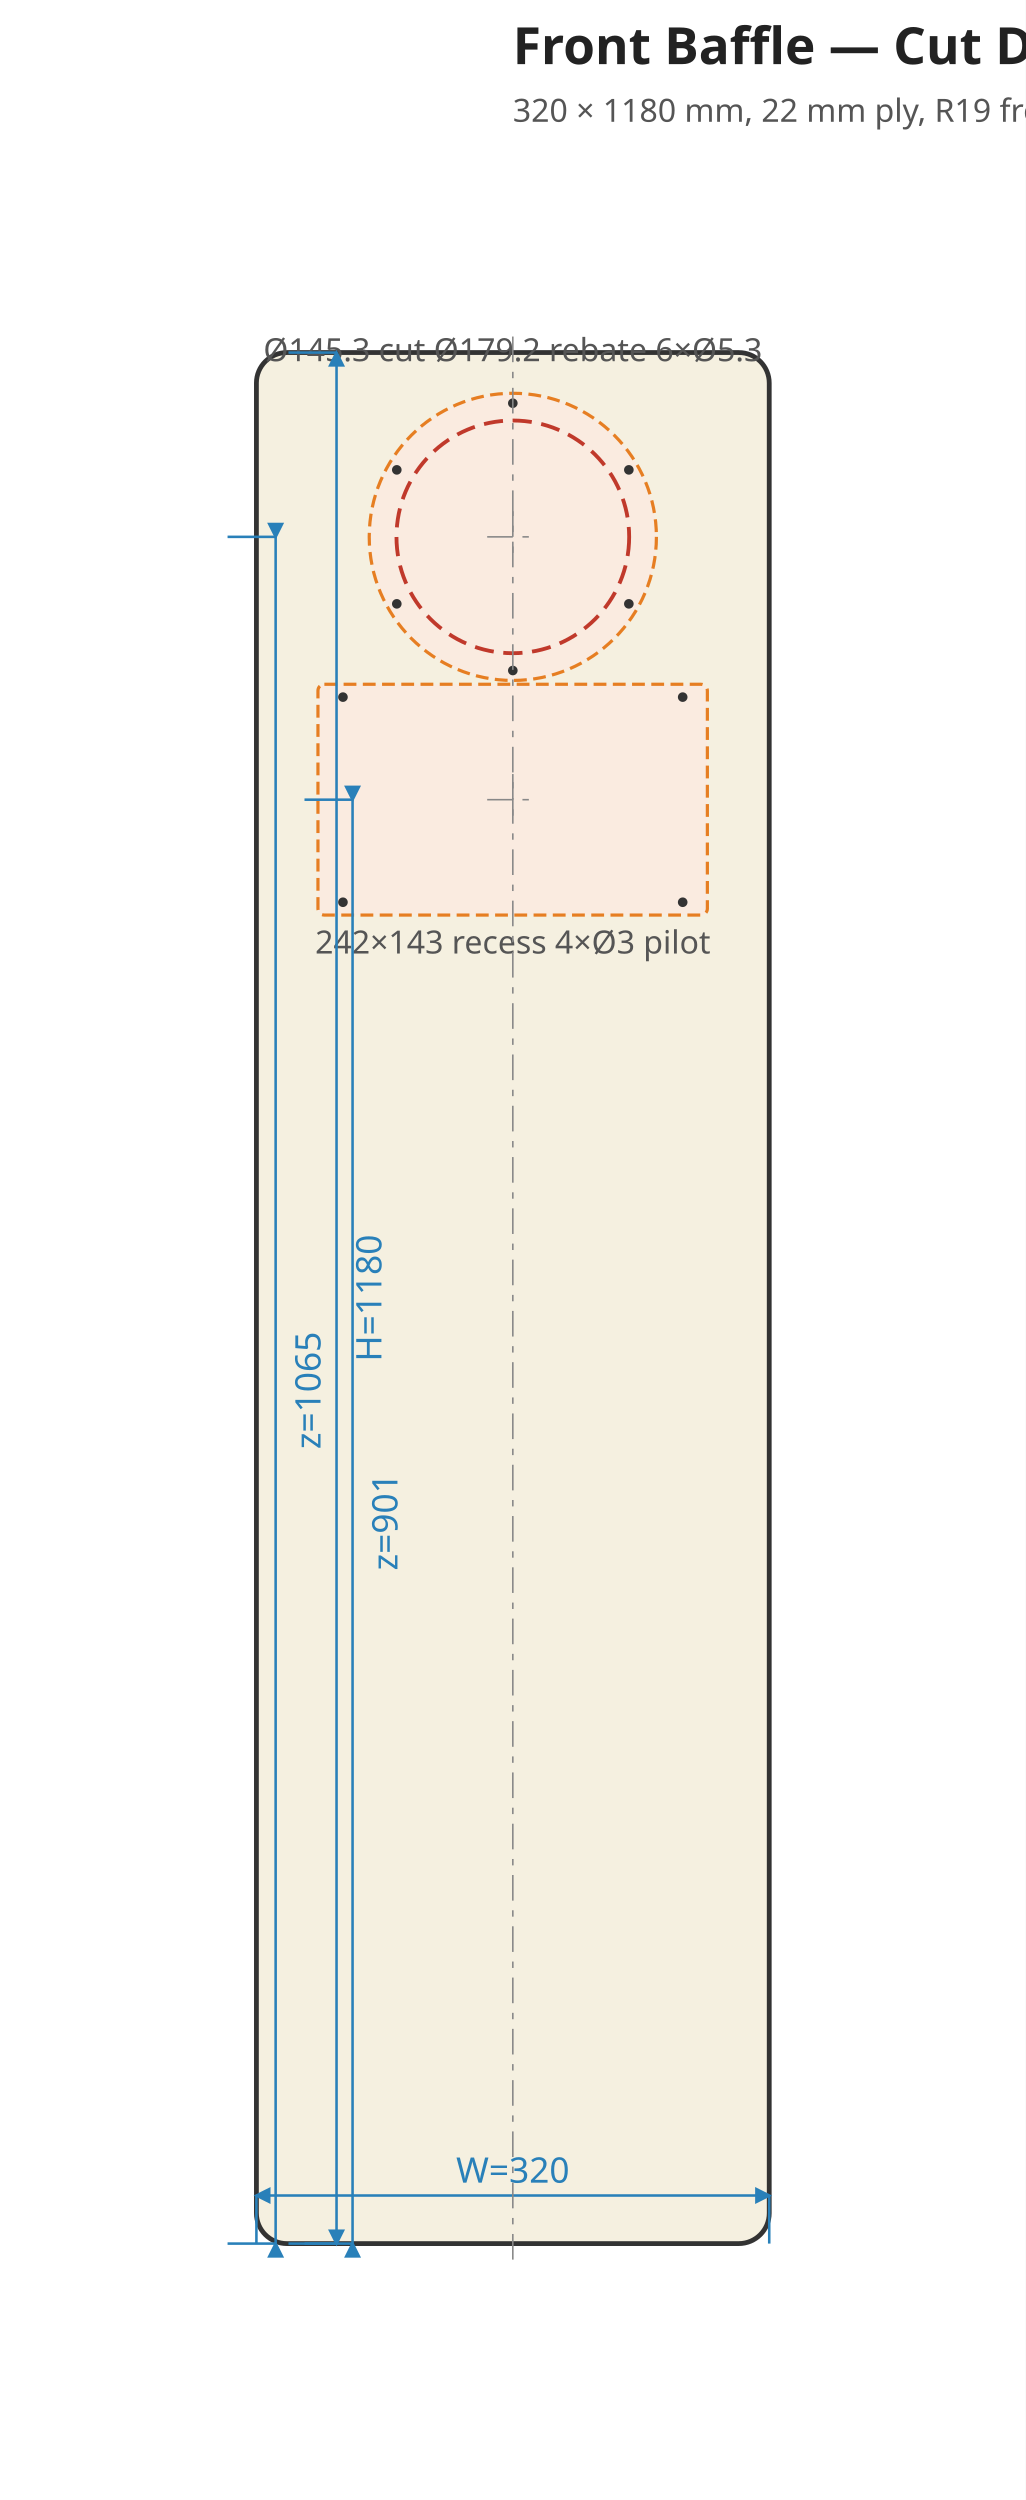
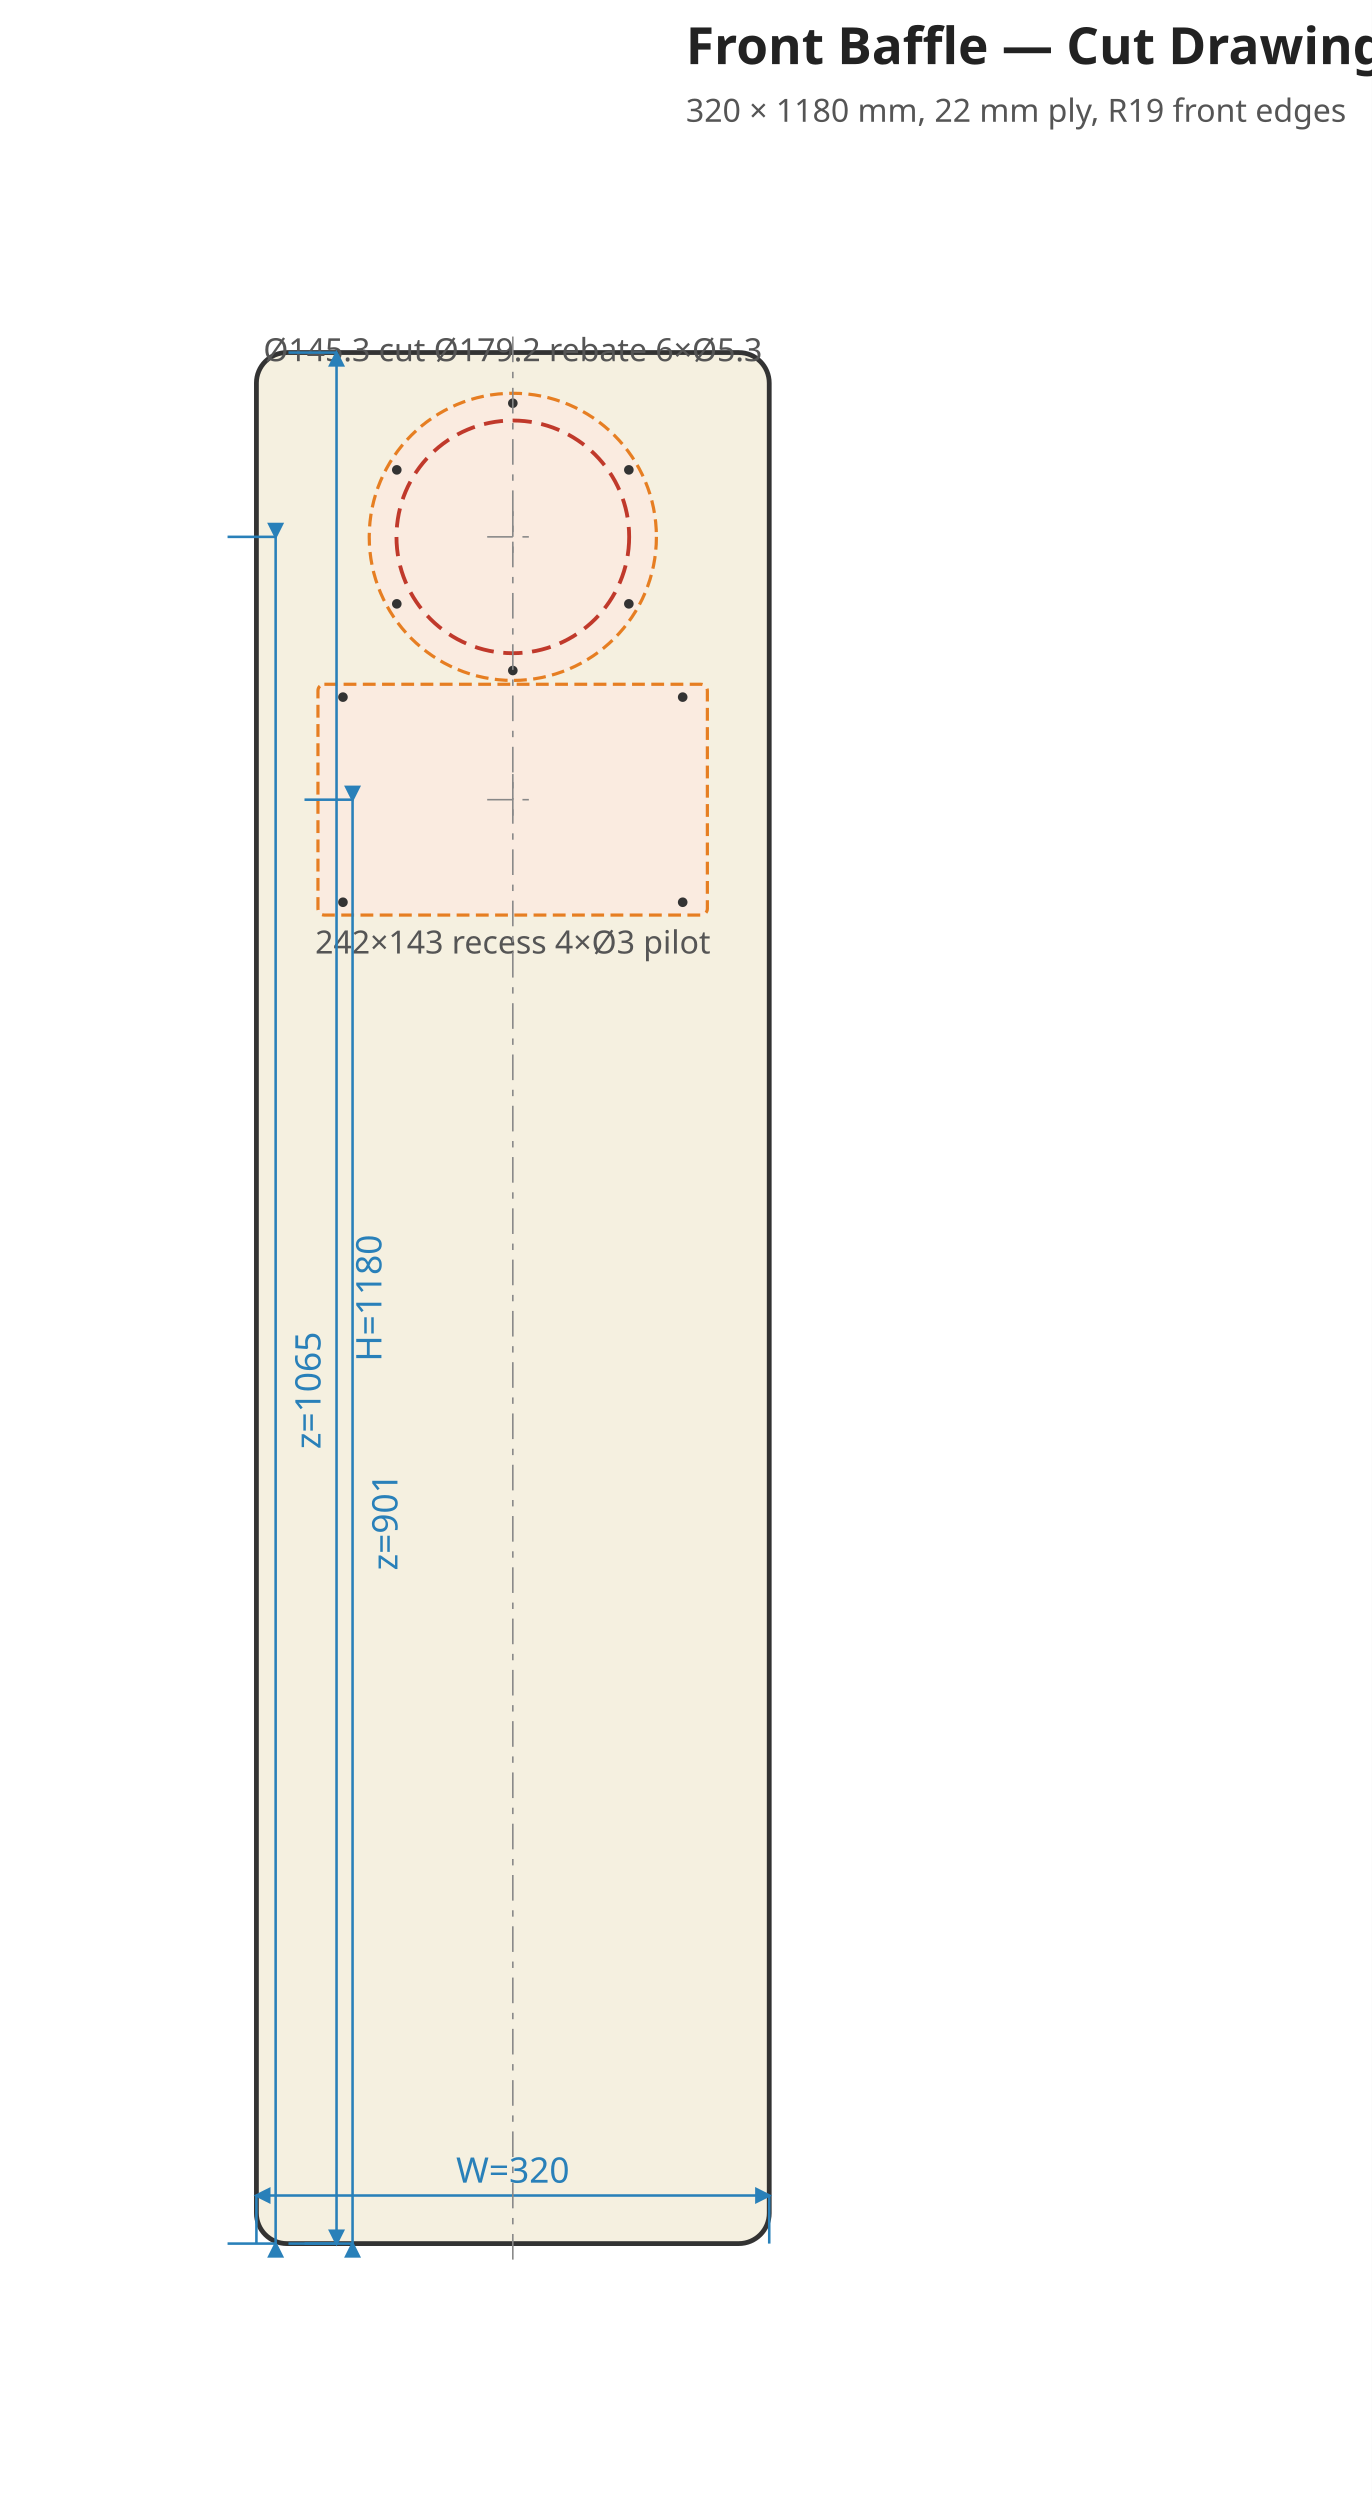
- <svg xmlns="http://www.w3.org/2000/svg" width="320" height="780" viewBox="0 0 320 780">
+ <svg xmlns="http://www.w3.org/2000/svg" width="428" height="780" viewBox="0 0 428 780">
  <style>.panel { fill: #f5f0e0; stroke: #333; stroke-width: 1.5; }
.cutout { fill: none; stroke: #c0392b; stroke-width: 1.2; stroke-dasharray: 6,3; }
.rebate { fill: #faebe0; stroke: #e67e22; stroke-width: 1.0; stroke-dasharray: 4,2; }
.pilot { fill: #333; }
.dim-line { stroke: #2980b9; stroke-width: 0.8; fill: none; }
.dim-text { fill: #2980b9; font-family: sans-serif; font-size: 11px; text-anchor: middle; }
.dim-text-v { fill: #2980b9; font-family: sans-serif; font-size: 11px; text-anchor: middle; }
.label { fill: #333; font-family: sans-serif; font-size: 12px; text-anchor: middle; font-weight: bold; }
.label-sm { fill: #555; font-family: sans-serif; font-size: 10px; text-anchor: middle; }
.label-driver { fill: #c0392b; font-family: sans-serif; font-size: 11px; text-anchor: middle; font-weight: bold; }
.title-text { fill: #222; font-family: sans-serif; font-size: 16px; font-weight: bold; }
.note { fill: #555; font-family: sans-serif; font-size: 10px; }
.arrow { stroke: #2980b9; stroke-width: 0.8; fill: #2980b9; }
.center-line { stroke: #888; stroke-width: 0.5; stroke-dasharray: 8,3,2,3; }
</style>
-   <rect width="320" height="780" fill="white" />
-   <text x="160.0" y="20.0" class="title-text">Front Baffle — Cut Drawing</text>
-   <text x="160.0" y="38.0" class="note">320 × 1180 mm, 22 mm ply, R19 front edges</text>
+   <rect width="428" height="780" fill="white" />
+   <text x="214.0" y="20.0" class="title-text">Front Baffle — Cut Drawing</text>
+   <text x="214.0" y="38.0" class="note">320 × 1180 mm, 22 mm ply, R19 front edges</text>
  <rect x="80.0" y="110.0" width="160.0" height="590.0" rx="9.5" ry="9.5" class="panel" />
  <circle cx="160.0" cy="167.5" r="44.8" class="rebate" />
  <circle cx="160.0" cy="167.5" r="36.3" class="cutout" />
  <line x1="152.0" y1="167.5" x2="168.0" y2="167.5" class="center-line" />
  <line x1="160.0" y1="159.5" x2="160.0" y2="175.5" class="center-line" />
  <circle cx="196.2" cy="188.4" r="1.5" class="pilot" />
  <circle cx="160.0" cy="209.2" r="1.5" class="pilot" />
  <circle cx="123.8" cy="188.4" r="1.5" class="pilot" />
  <circle cx="123.8" cy="146.6" r="1.5" class="pilot" />
  <circle cx="160.0" cy="125.8" r="1.5" class="pilot" />
  <circle cx="196.2" cy="146.6" r="1.5" class="pilot" />
  <text x="160.0" y="112.7" class="label-sm">Ø145.3 cut  Ø179.2 rebate  6×Ø5.3</text>
  <rect x="99.2" y="213.5" width="121.5" height="72.0" rx="2.0" ry="2.0" class="rebate" />
  <circle cx="107.0" cy="217.5" r="1.5" class="pilot" />
  <circle cx="107.0" cy="281.5" r="1.5" class="pilot" />
  <circle cx="213.0" cy="217.5" r="1.5" class="pilot" />
  <circle cx="213.0" cy="281.5" r="1.5" class="pilot" />
  <line x1="152.0" y1="249.5" x2="168.0" y2="249.5" class="center-line" />
  <line x1="160.0" y1="241.5" x2="160.0" y2="257.5" class="center-line" />
  <text x="160.0" y="297.5" class="label-sm">242×143 recess  4×Ø3 pilot</text>
  <line x1="80.0" y1="700.0" x2="80.0" y2="685.0" class="dim-line" />
  <line x1="240.0" y1="700.0" x2="240.0" y2="685.0" class="dim-line" />
  <line x1="80.0" y1="685.0" x2="240.0" y2="685.0" class="dim-line" />
  <polygon points="80.0,685.0 84.0,683.0 84.0,687.0" class="arrow" />
  <polygon points="240.0,685.0 236.0,683.0 236.0,687.0" class="arrow" />
  <text x="160.0" y="681.0" class="dim-text">W=320</text>
  <line x1="90.0" y1="110.0" x2="105.0" y2="110.0" class="dim-line" />
  <line x1="90.0" y1="700.0" x2="105.0" y2="700.0" class="dim-line" />
  <line x1="105.0" y1="110.0" x2="105.0" y2="700.0" class="dim-line" />
  <polygon points="105.0,110.0 103.0,114.0 107.0,114.0" class="arrow" />
  <polygon points="105.0,700.0 103.0,696.0 107.0,696.0" class="arrow" />
  <text x="119.0" y="405.0" class="dim-text-v" transform="rotate(-90 119.0 405.0)">H=1180</text>
  <line x1="71.0" y1="700.0" x2="86.0" y2="700.0" class="dim-line" />
  <line x1="71.0" y1="167.5" x2="86.0" y2="167.5" class="dim-line" />
  <line x1="86.0" y1="700.0" x2="86.0" y2="167.5" class="dim-line" />
  <polygon points="86.0,700.0 84.0,704.0 88.0,704.0" class="arrow" />
  <polygon points="86.0,167.5 84.0,163.5 88.0,163.5" class="arrow" />
  <text x="100.0" y="433.8" class="dim-text-v" transform="rotate(-90 100.0 433.8)">z=1065</text>
  <line x1="95.0" y1="700.0" x2="110.0" y2="700.0" class="dim-line" />
  <line x1="95.0" y1="249.5" x2="110.0" y2="249.5" class="dim-line" />
  <line x1="110.0" y1="700.0" x2="110.0" y2="249.5" class="dim-line" />
  <polygon points="110.0,700.0 108.0,704.0 112.0,704.0" class="arrow" />
  <polygon points="110.0,249.5 108.0,245.5 112.0,245.5" class="arrow" />
  <text x="124.0" y="474.8" class="dim-text-v" transform="rotate(-90 124.0 474.8)">z=901</text>
  <line x1="160.0" y1="105.0" x2="160.0" y2="705.0" class="center-line" />
</svg>
